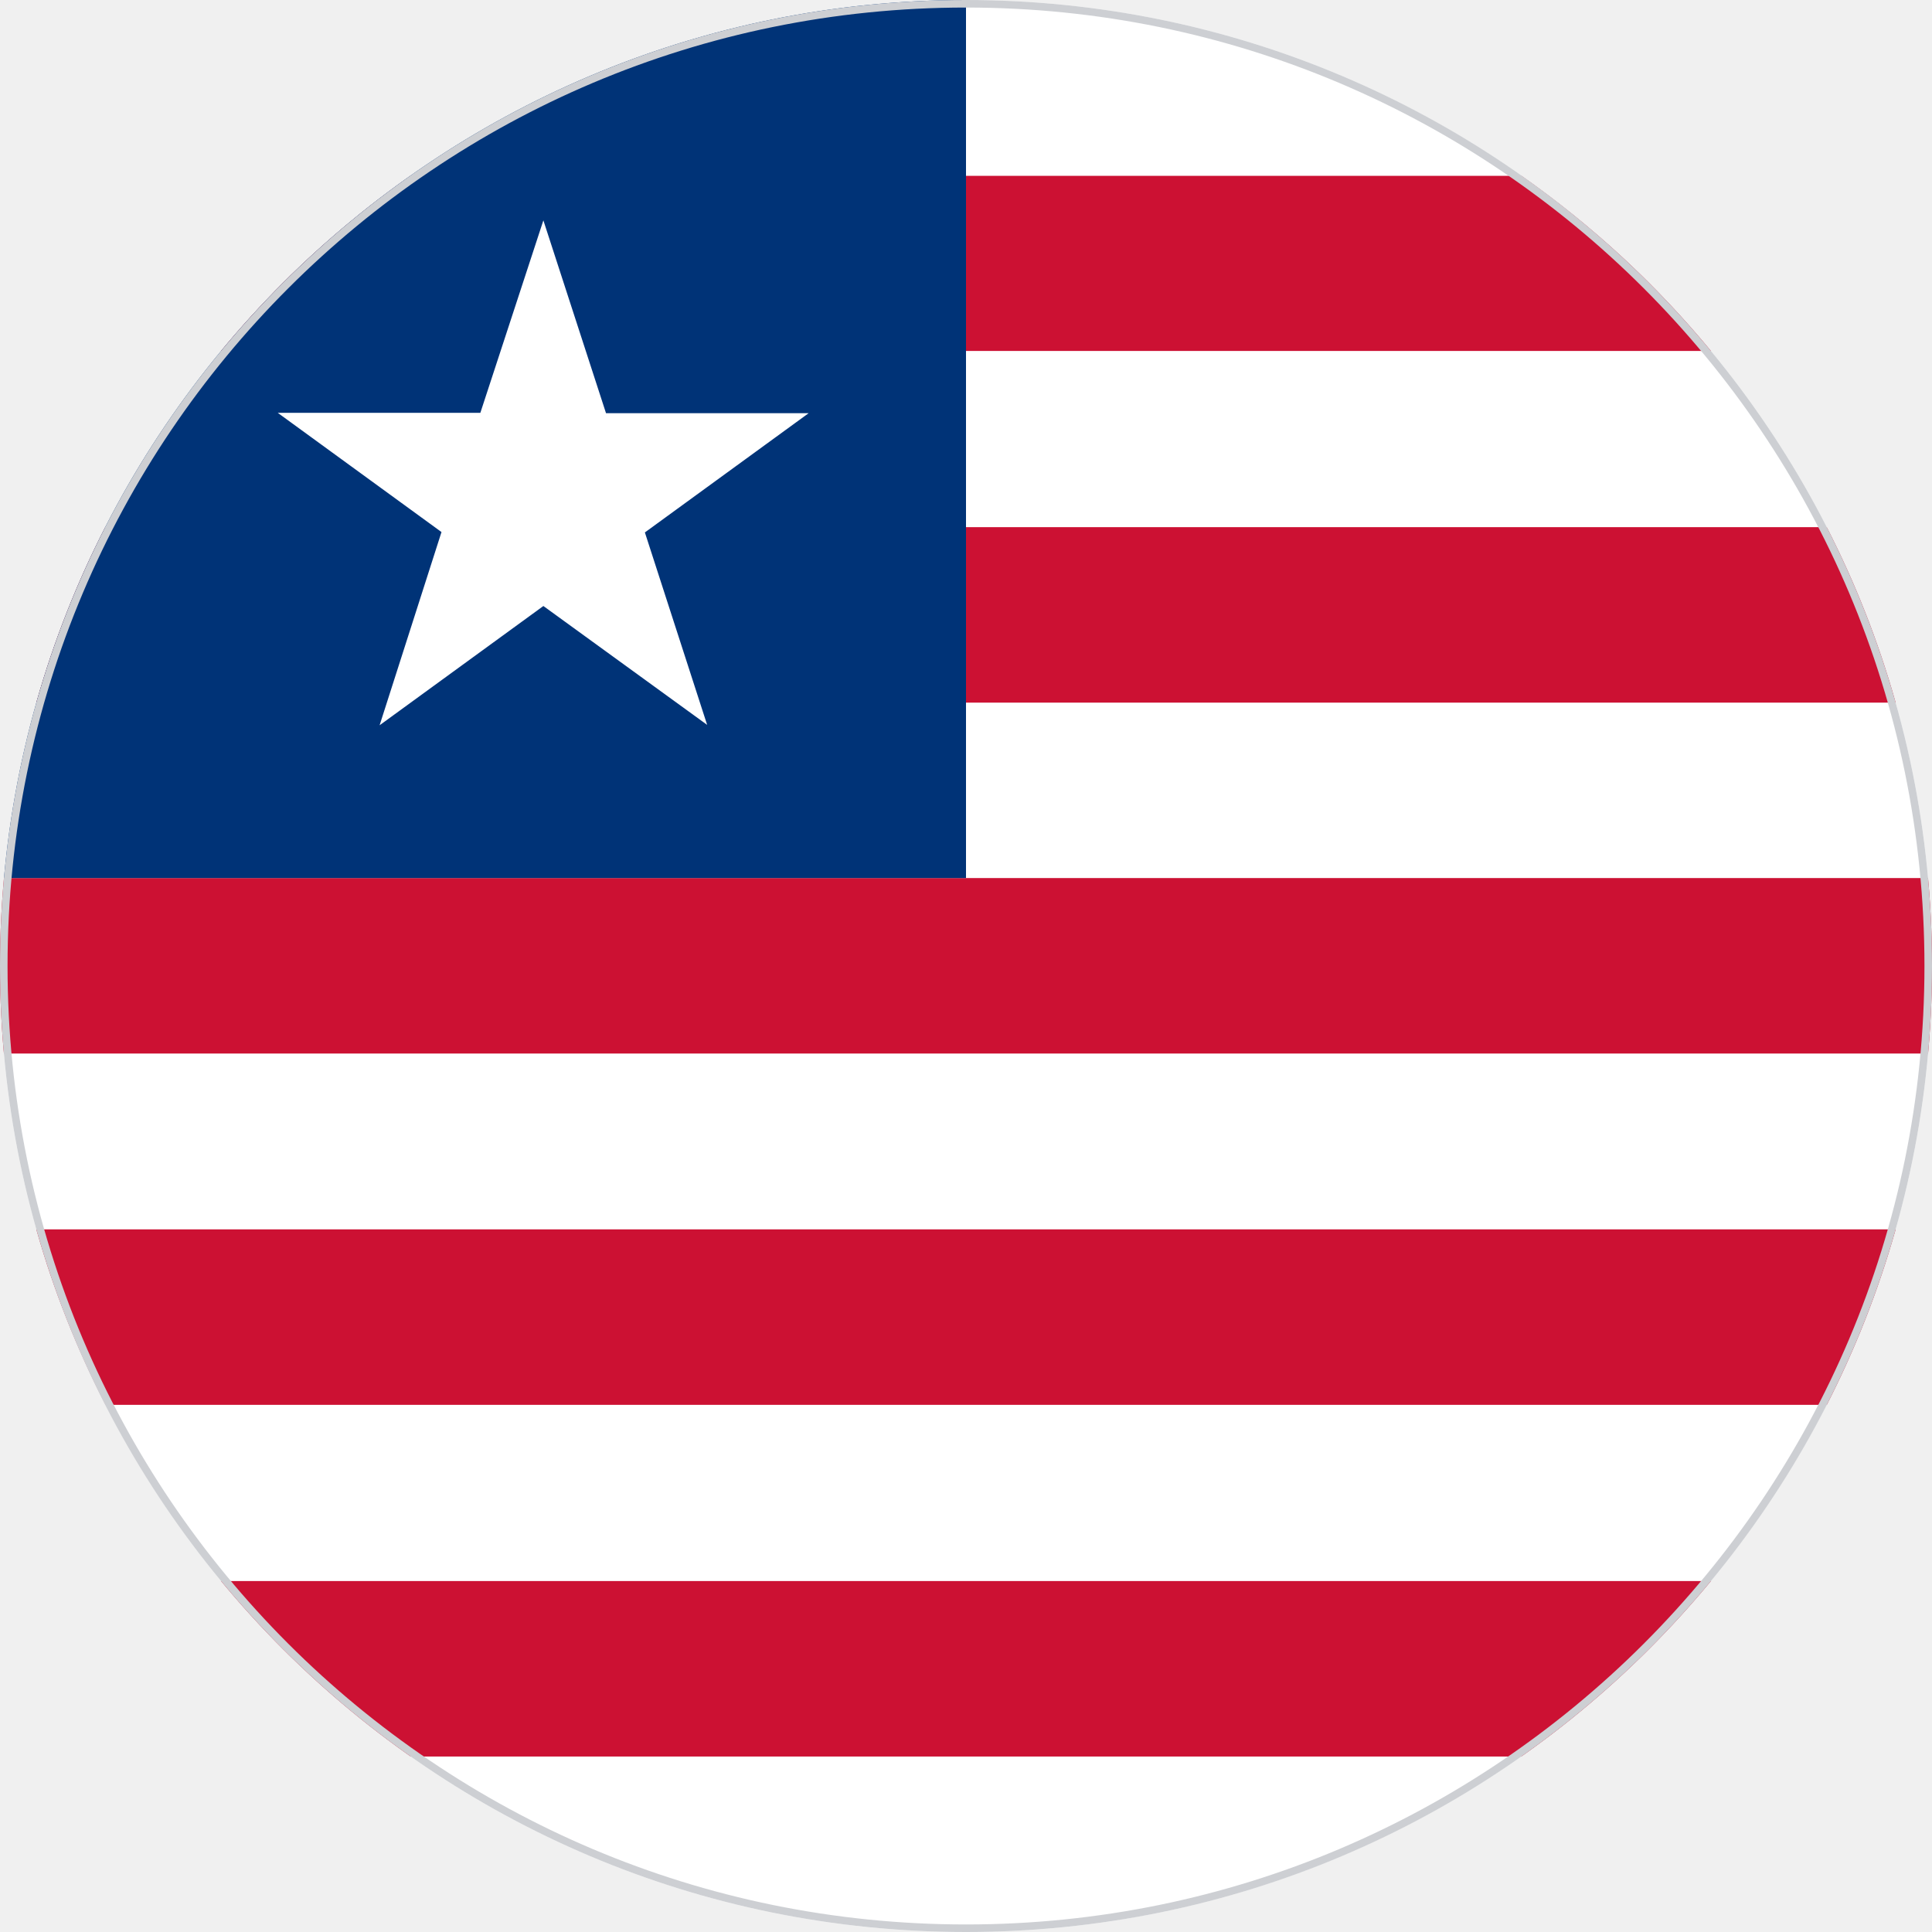
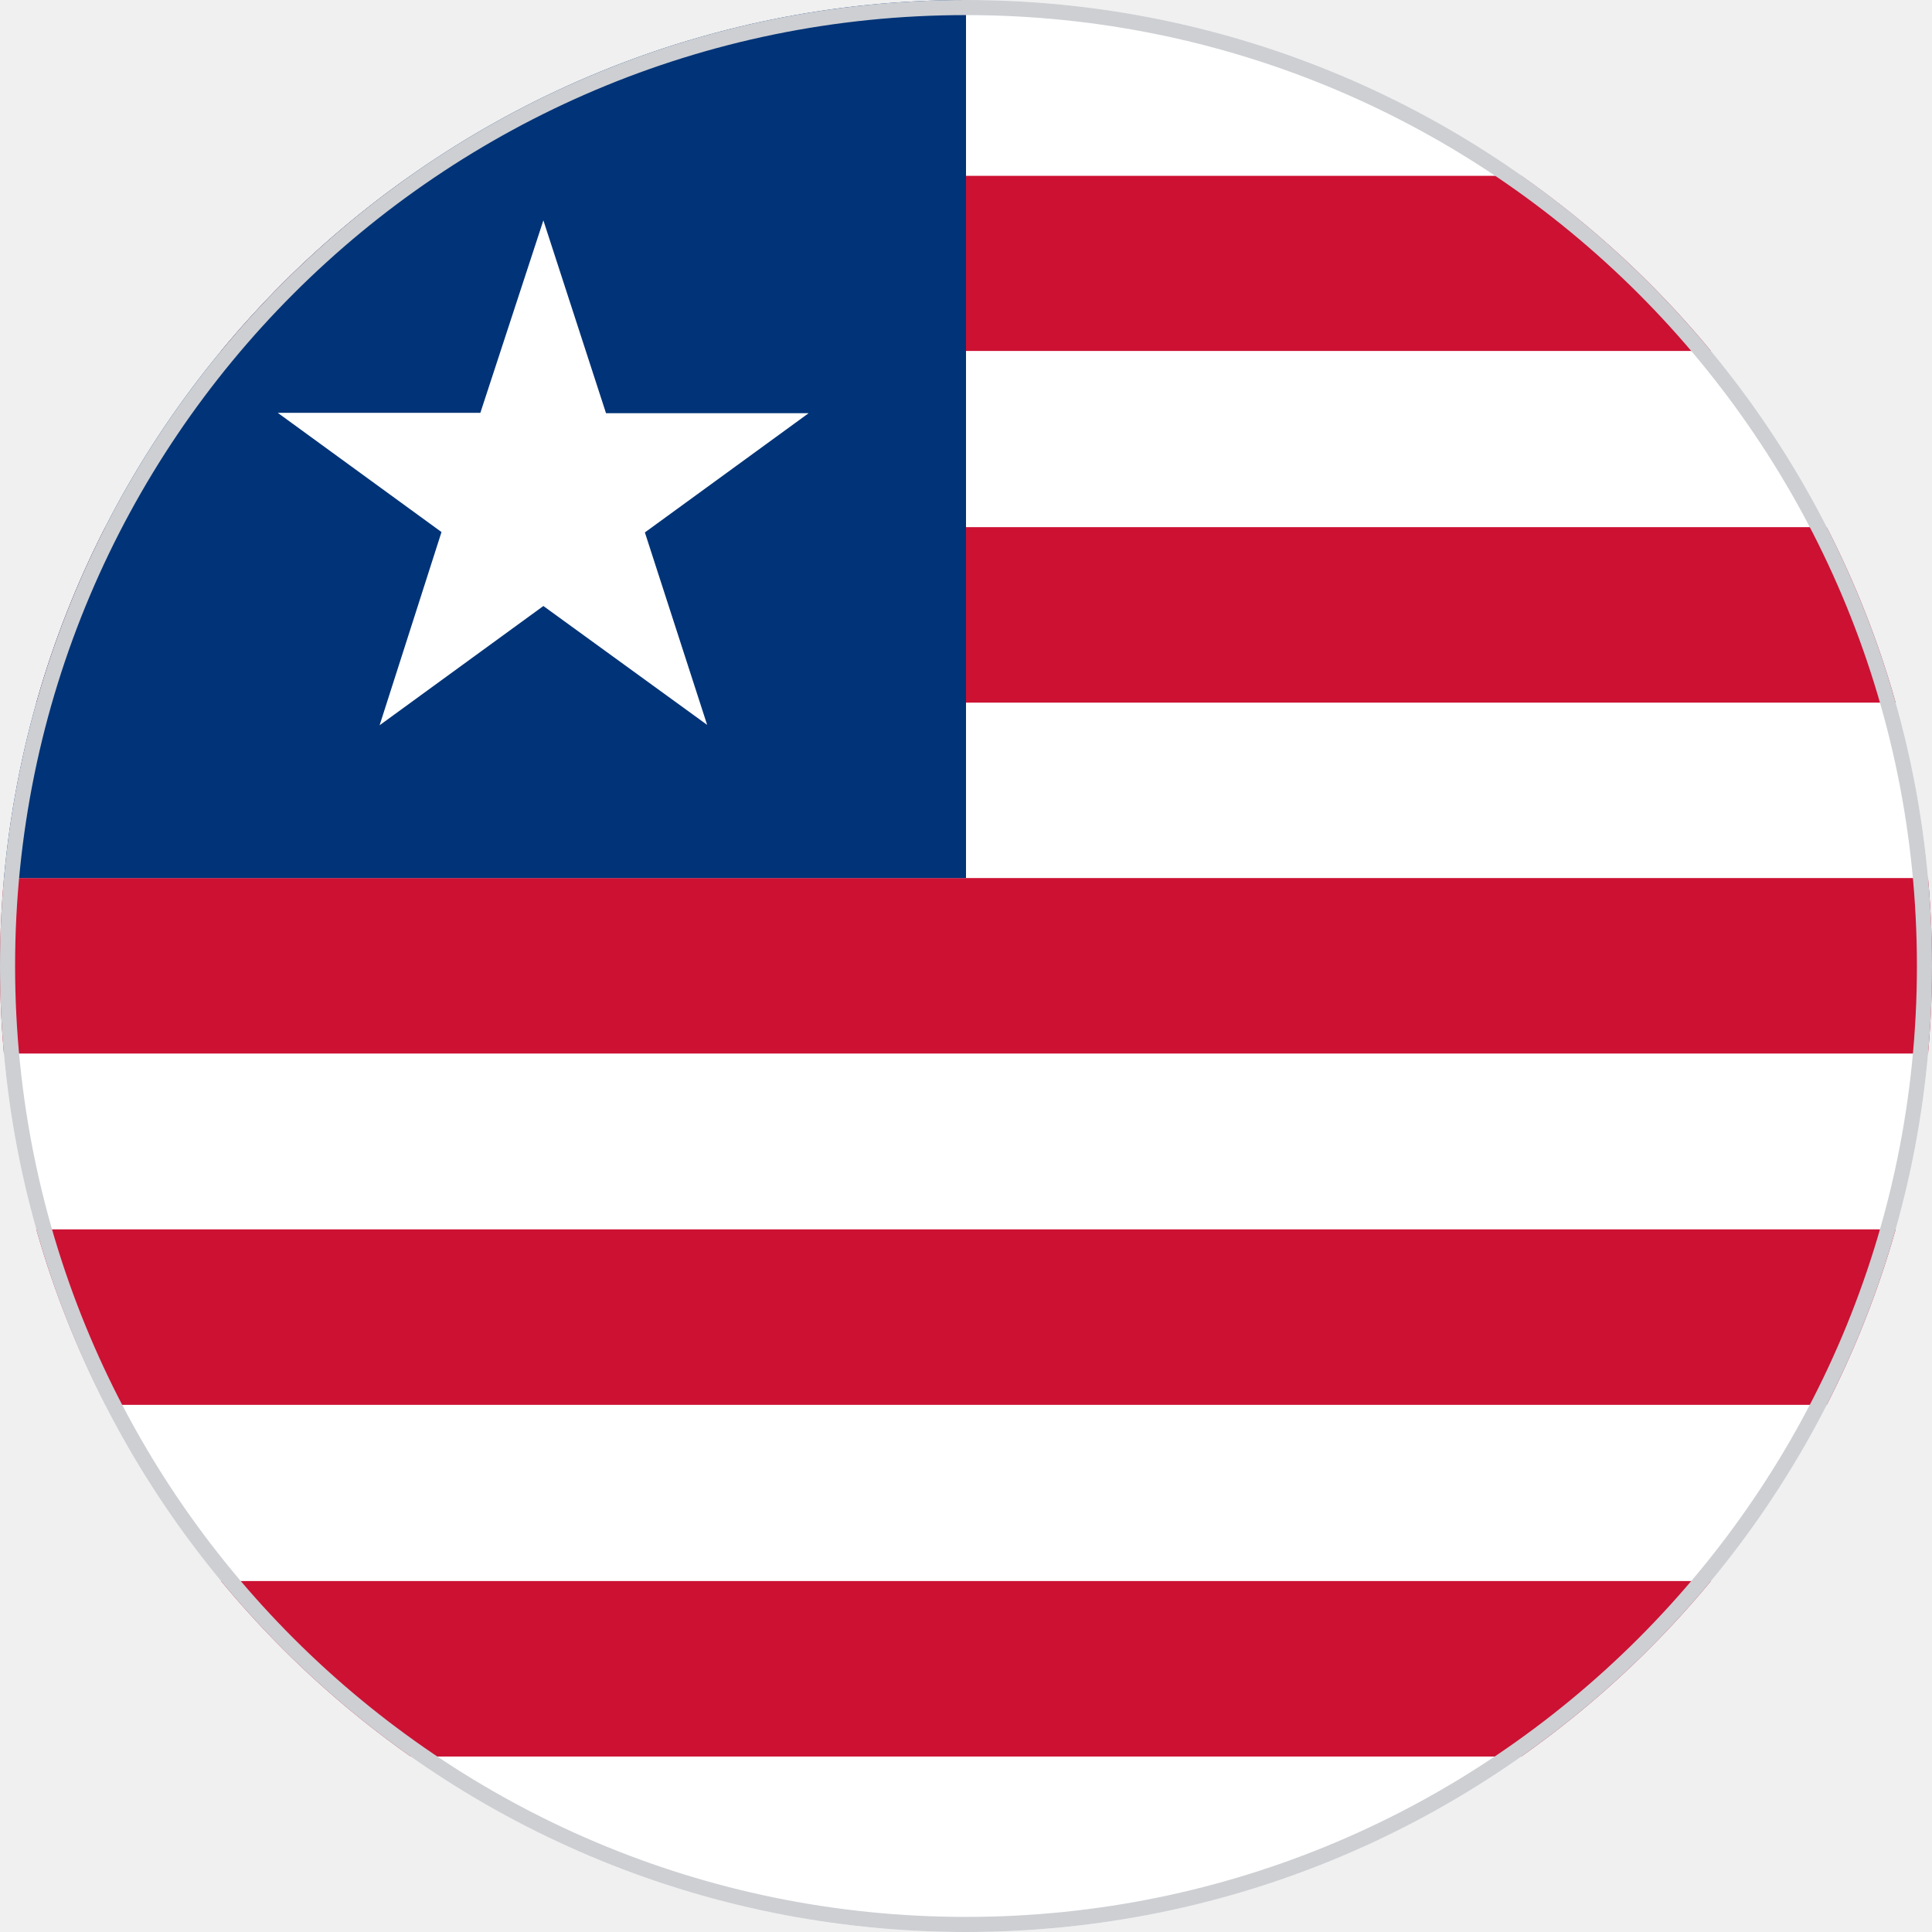
<svg xmlns="http://www.w3.org/2000/svg" width="512" height="512" viewBox="0 0 512 512">
  <defs>
    <clipPath id="c">
      <circle cx="256" cy="256" r="256" />
    </clipPath>
  </defs>
  <g clip-path="url(#c)">
    <path fill="#FFFFFF" d="M256 0c54.8 0 105.6 17.2 147.2 46.6L453.5 93q17.7 21.5 30.6 46.6l18.3 46.5a255 255 0 0 1 8.6 46.5v46.5a255 255 0 0 1-8.6 46.6L484 372.3a256 256 0 0 1-30.6 46.6l-50.3 46.6A255 255 0 0 1 256 512a255 255 0 0 1-147.2-46.5l-50.3-46.6A256 256 0 0 1 28 372.3L9.6 325.8A255 255 0 0 1 1 279.2v-46.5a255 255 0 0 1 8.6-46.5L28 139.7A256 256 0 0 1 58.5 93l50.3-46.5A255 255 0 0 1 256 0m256 256.5v-1z" />
    <path fill="#CC1133" d="M511 279.2q1-11.1 1-22.7v-1q0-11.6-1-22.8H1a259 259 0 0 0 0 46.5zm-8.6 46.6H9.6A254 254 0 0 0 28 372.3h456.2a254 254 0 0 0 18.3-46.5m-49 93.2h-395a258 258 0 0 0 50.3 46.5h294.4a258 258 0 0 0 50.3-46.6M9.6 186.2h492.8a254 254 0 0 0-18.3-46.5H27.9a254 254 0 0 0-18.3 46.5M58.5 93h395a258 258 0 0 0-50.3-46.4H108.8A258 258 0 0 0 58.5 93" />
    <path fill="#003377" d="M256 0v232.7H1A256 256 0 0 1 256 0" />
    <path fill="#FFFFFF" d="m144 58.4 16.6 51.1h53.7l-43.4 31.6 16.5 51-43.4-31.5-43.4 31.6L117 141l-43.4-31.6h53.7z" />
-     <circle cx="256" cy="256" r="256" fill="none" stroke="#cdcfd3" stroke-width="4" />
+     <circle cx="256" cy="256" r="256" fill="none" stroke="#cdcfd3" stroke-width="8" />
  </g>
</svg>
